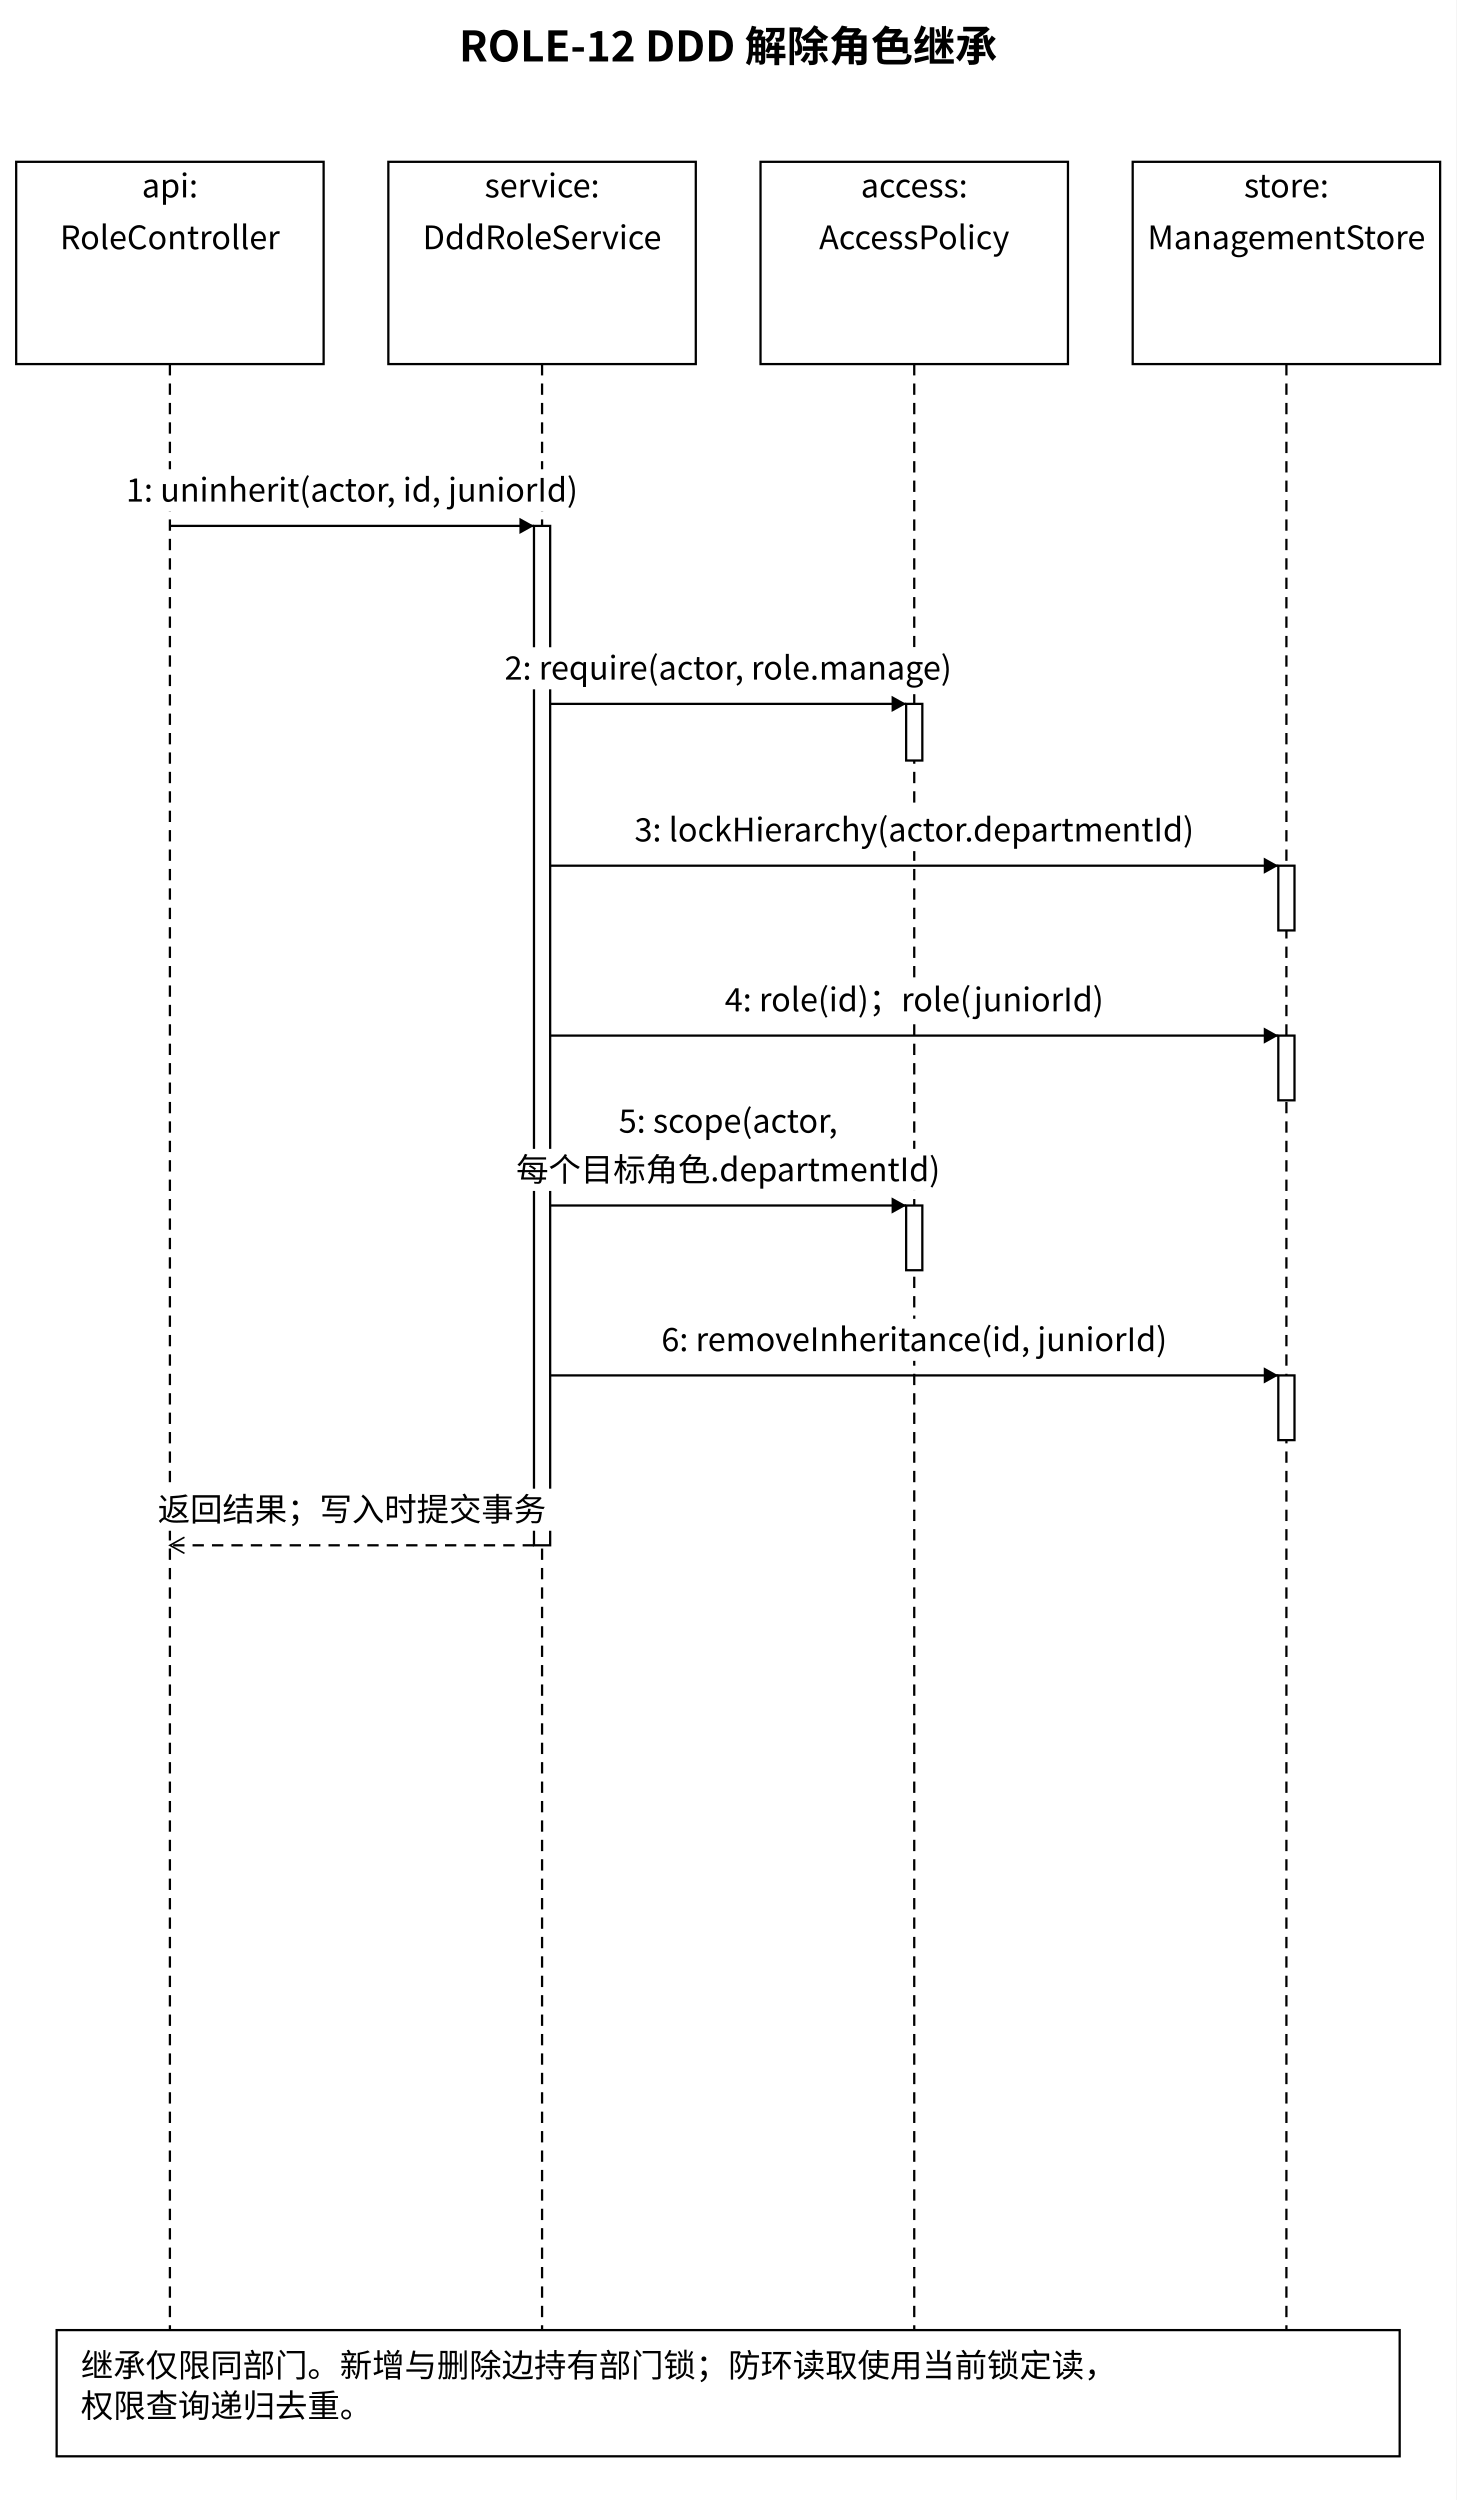
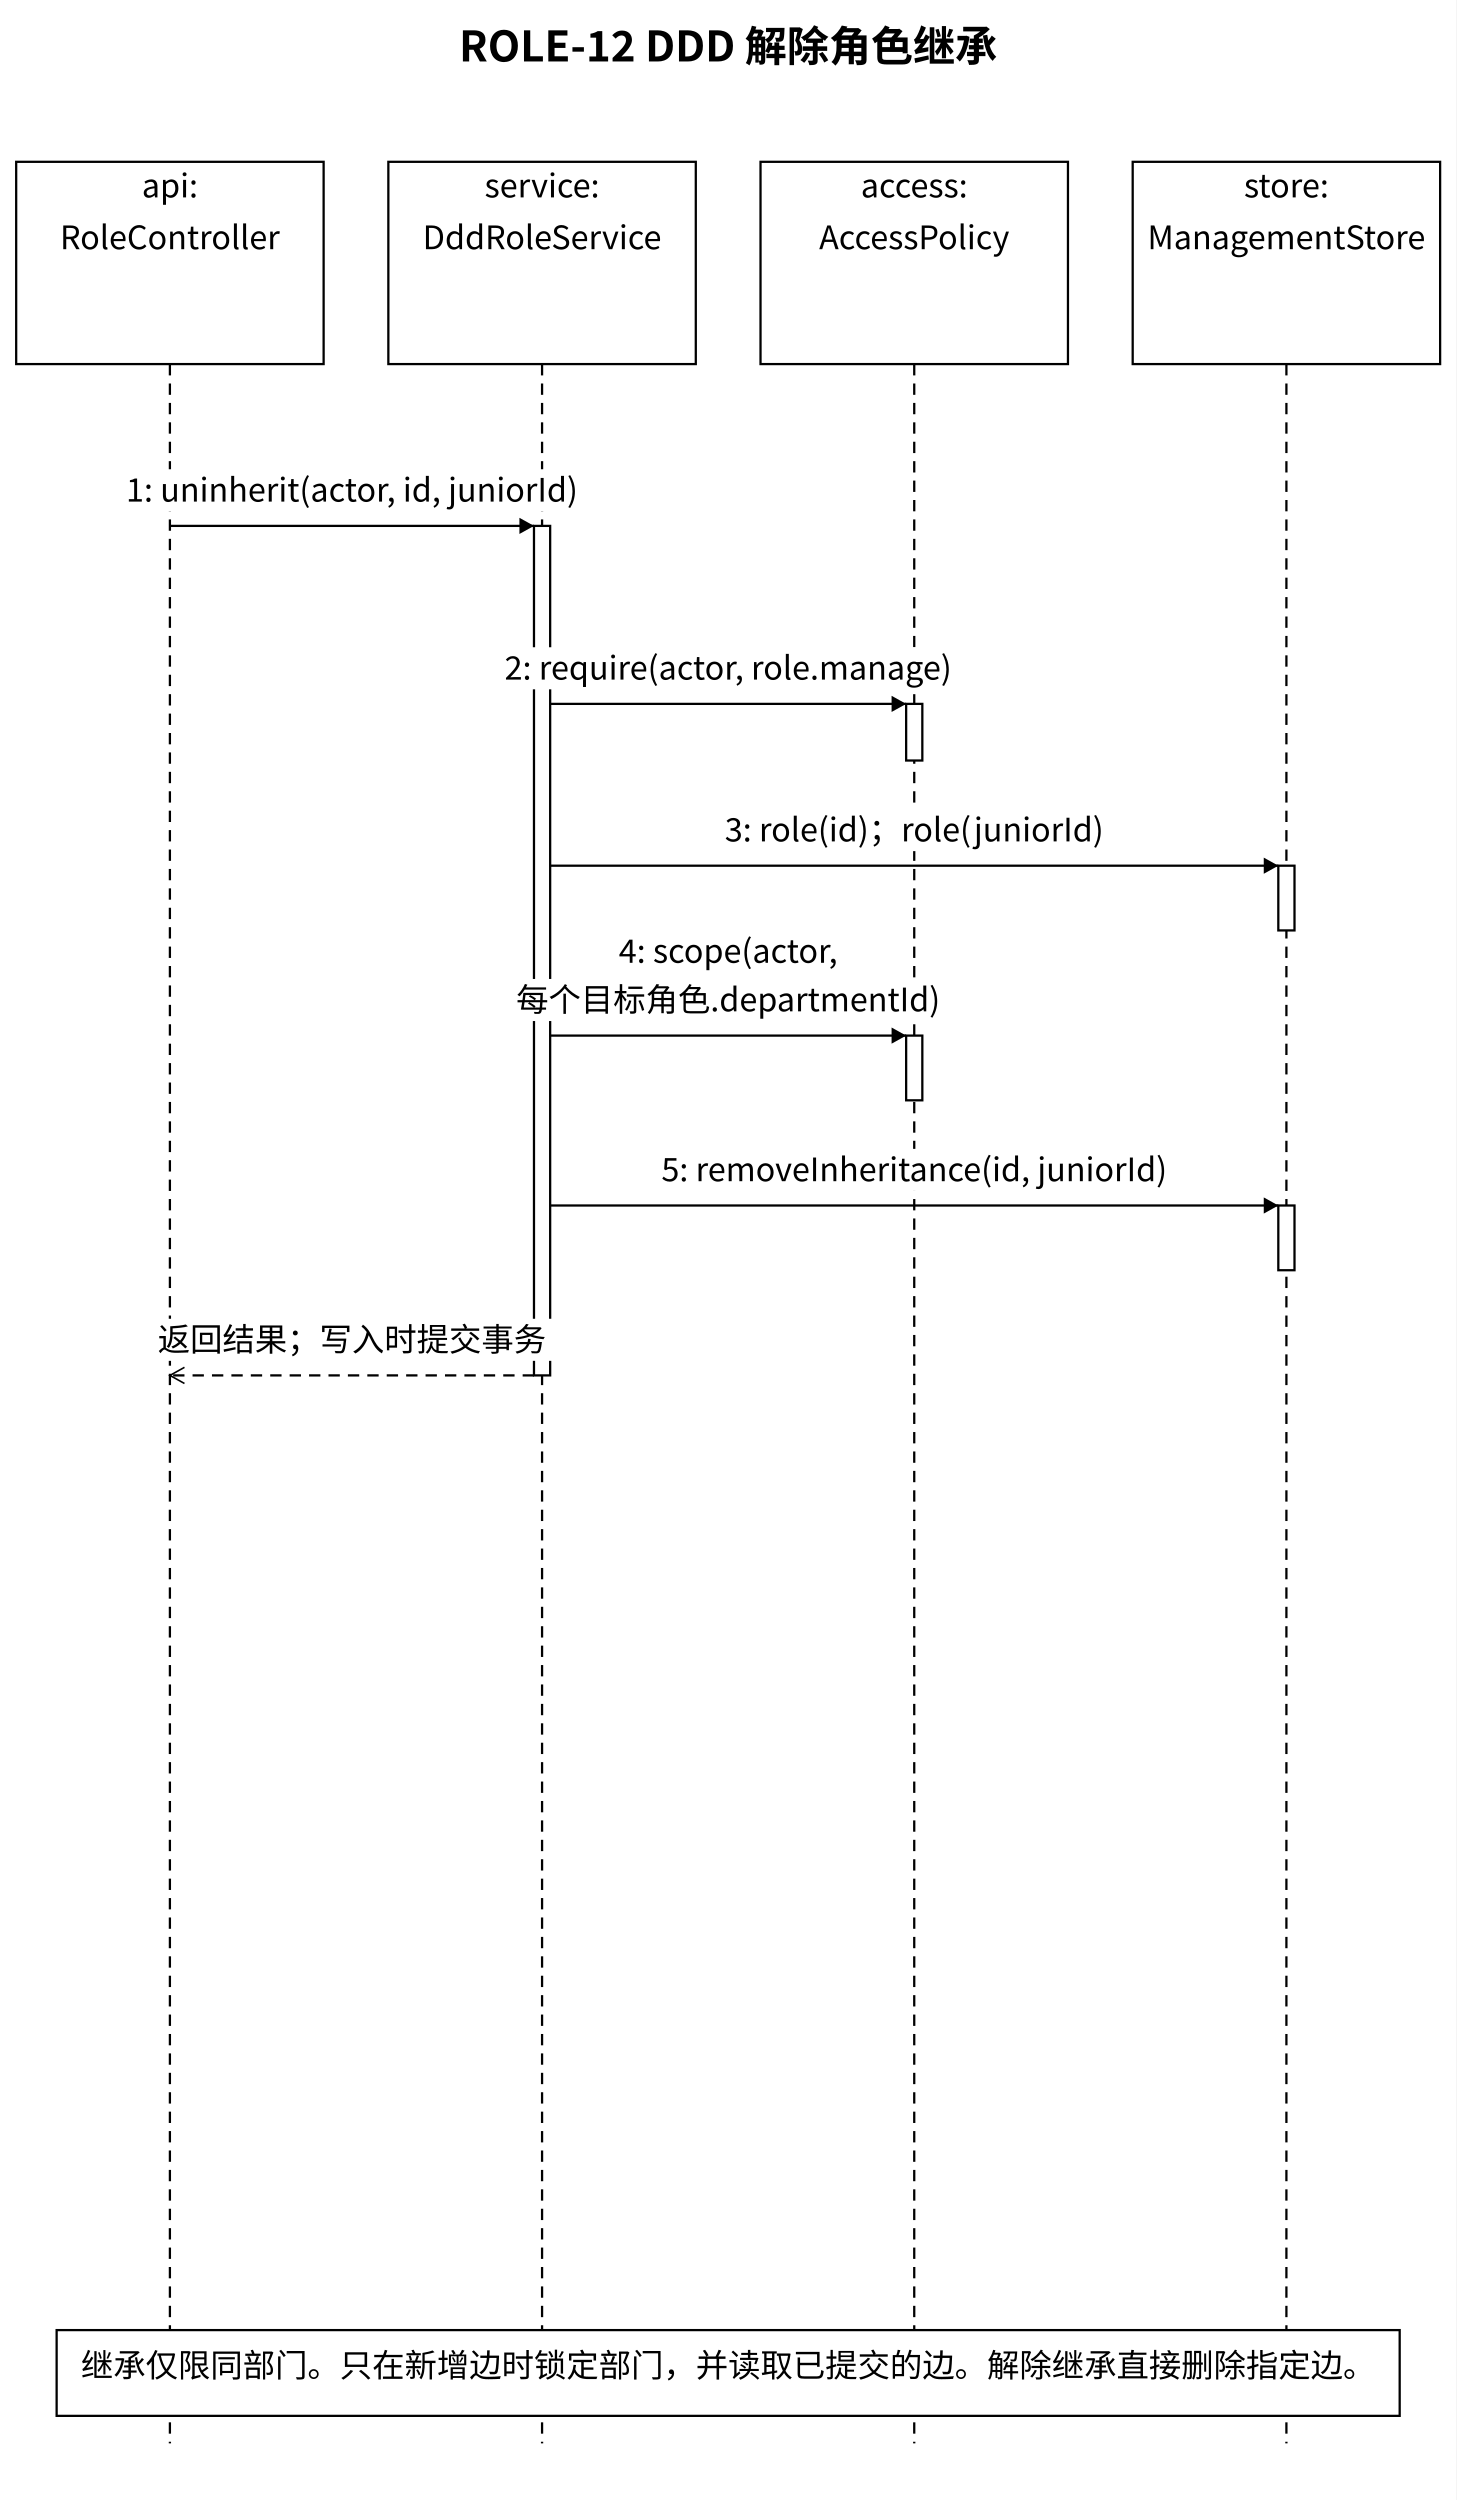
<svg xmlns="http://www.w3.org/2000/svg" width="900" height="1545" viewBox="0 0 900 1545">
  <style>text{font-family:'PingFang SC','Microsoft YaHei','Noto Sans CJK SC',system-ui,sans-serif;fill:black}</style>
  <defs>
    <marker id="open" markerWidth="12" markerHeight="12" refX="10" refY="6" orient="auto" markerUnits="userSpaceOnUse">
      <path d="M1,1 L10,6 L1,11" fill="none" stroke="black" />
    </marker>
    <marker id="filled" markerWidth="12" markerHeight="12" refX="10" refY="6" orient="auto" markerUnits="userSpaceOnUse">
      <path d="M1,1 L10,6 L1,11 Z" fill="black" />
    </marker>
    <marker id="triangle" markerWidth="16" markerHeight="16" refX="14" refY="8" orient="auto" markerUnits="userSpaceOnUse">
      <path d="M1,1 L14,8 L1,15 Z" fill="white" stroke="black" />
    </marker>
  </defs>
  <rect width="100%" height="100%" fill="white" />
  <text x="450.0" y="38" font-size="26" text-anchor="middle" font-weight="600">ROLE-12 DDD 解除角色继承</text>
  <rect x="10" y="100" width="190" height="125" rx="0" fill="white" stroke="black" stroke-width="1.4" />
  <text x="105" y="122" font-size="20" text-anchor="middle" font-weight="400">api:</text>
  <text x="105" y="154" font-size="20" text-anchor="middle" font-weight="400">RoleController</text>
  <path d="M 105,225 L 105,1510" fill="none" stroke="black" stroke-width="1.4" stroke-dasharray="7 5" />
  <rect x="240" y="100" width="190" height="125" rx="0" fill="white" stroke="black" stroke-width="1.4" />
  <text x="335" y="122" font-size="20" text-anchor="middle" font-weight="400">service:</text>
  <text x="335" y="154" font-size="20" text-anchor="middle" font-weight="400">DddRoleService</text>
  <path d="M 335,225 L 335,1510" fill="none" stroke="black" stroke-width="1.4" stroke-dasharray="7 5" />
  <rect x="470" y="100" width="190" height="125" rx="0" fill="white" stroke="black" stroke-width="1.4" />
  <text x="565" y="122" font-size="20" text-anchor="middle" font-weight="400">access:</text>
  <text x="565" y="154" font-size="20" text-anchor="middle" font-weight="400">AccessPolicy</text>
  <path d="M 565,225 L 565,1510" fill="none" stroke="black" stroke-width="1.4" stroke-dasharray="7 5" />
  <rect x="700" y="100" width="190" height="125" rx="0" fill="white" stroke="black" stroke-width="1.4" />
  <text x="795" y="122" font-size="20" text-anchor="middle" font-weight="400">store:</text>
  <text x="795" y="154" font-size="20" text-anchor="middle" font-weight="400">ManagementStore</text>
  <path d="M 795,225 L 795,1510" fill="none" stroke="black" stroke-width="1.4" stroke-dasharray="7 5" />
-   <rect x="330" y="325" width="10" height="630" rx="0" fill="white" stroke="black" stroke-width="1.4" />
+   <rect x="330" y="325" width="10" height="525" rx="0" fill="white" stroke="black" stroke-width="1.4" />
  <path d="M 105,325 L 330,325" fill="none" stroke="black" stroke-width="1.4" marker-end="url(#filled)" />
  <rect x="24.4" y="290" width="386.2" height="26" fill="white" />
  <text x="217.5" y="310" font-size="20" text-anchor="middle" font-weight="400">1: uninherit(actor, id, juniorId)</text>
  <rect x="560" y="435" width="10" height="35" rx="0" fill="white" stroke="black" stroke-width="1.4" />
  <path d="M 340,435 L 560,435" fill="none" stroke="black" stroke-width="1.4" marker-end="url(#filled)" />
  <rect x="274.0" y="400" width="352" height="26" fill="white" />
  <text x="450.0" y="420" font-size="20" text-anchor="middle" font-weight="400">2: require(actor, role.manage)</text>
  <rect x="790" y="535" width="10" height="40" rx="0" fill="white" stroke="black" stroke-width="1.4" />
  <path d="M 340,535 L 790,535" fill="none" stroke="black" stroke-width="1.4" marker-end="url(#filled)" />
-   <rect x="354.8" y="500" width="420.4" height="26" fill="white" />
-   <text x="565.0" y="520" font-size="20" text-anchor="middle" font-weight="400">3: lockHierarchy(actor.departmentId)</text>
-   <rect x="790" y="640" width="10" height="40" rx="0" fill="white" stroke="black" stroke-width="1.4" />
-   <path d="M 340,640 L 790,640" fill="none" stroke="black" stroke-width="1.4" marker-end="url(#filled)" />
-   <rect x="407.5" y="605" width="315" height="26" fill="white" />
-   <text x="565.0" y="625" font-size="20" text-anchor="middle" font-weight="400">4: role(id)；role(juniorId)</text>
-   <rect x="560" y="745" width="10" height="40" rx="0" fill="white" stroke="black" stroke-width="1.4" />
-   <path d="M 340,745 L 560,745" fill="none" stroke="black" stroke-width="1.4" marker-end="url(#filled)" />
-   <rect x="359.5" y="680" width="181" height="26" fill="white" />
-   <text x="450.0" y="700" font-size="20" text-anchor="middle" font-weight="400">5: scope(actor,</text>
-   <rect x="305.2" y="710" width="289.6" height="26" fill="white" />
-   <text x="450.0" y="730" font-size="20" text-anchor="middle" font-weight="400">每个目标角色.departmentId)</text>
-   <rect x="790" y="850" width="10" height="40" rx="0" fill="white" stroke="black" stroke-width="1.4" />
-   <path d="M 340,850 L 790,850" fill="none" stroke="black" stroke-width="1.4" marker-end="url(#filled)" />
-   <rect x="366.2" y="815" width="397.6" height="26" fill="white" />
-   <text x="565.0" y="835" font-size="20" text-anchor="middle" font-weight="400">6: removeInheritance(id, juniorId)</text>
-   <path d="M 330,955 L 105,955" fill="none" stroke="black" stroke-width="1.4" stroke-dasharray="7 5" marker-end="url(#open)" />
-   <rect x="92.5" y="920" width="250" height="26" fill="white" />
-   <text x="217.5" y="940" font-size="20" text-anchor="middle" font-weight="400">返回结果；写入时提交事务</text>
-   <rect x="35" y="1440" width="830" height="78" rx="0" fill="white" stroke="black" stroke-width="1.4" />
-   <text x="50" y="1469" font-size="20" text-anchor="start" font-weight="400">继承仅限同部门。新增与删除边持有部门锁；防环读取使用当前锁定读，</text>
-   <text x="50" y="1494" font-size="20" text-anchor="start" font-weight="400">权限查询递归去重。</text>
+   <rect x="407.5" y="500" width="315" height="26" fill="white" />
+   <text x="565.0" y="520" font-size="20" text-anchor="middle" font-weight="400">3: role(id)；role(juniorId)</text>
+   <rect x="560" y="640" width="10" height="40" rx="0" fill="white" stroke="black" stroke-width="1.4" />
+   <path d="M 340,640 L 560,640" fill="none" stroke="black" stroke-width="1.4" marker-end="url(#filled)" />
+   <rect x="359.5" y="575" width="181" height="26" fill="white" />
+   <text x="450.0" y="595" font-size="20" text-anchor="middle" font-weight="400">4: scope(actor,</text>
+   <rect x="305.2" y="605" width="289.6" height="26" fill="white" />
+   <text x="450.0" y="625" font-size="20" text-anchor="middle" font-weight="400">每个目标角色.departmentId)</text>
+   <rect x="790" y="745" width="10" height="40" rx="0" fill="white" stroke="black" stroke-width="1.4" />
+   <path d="M 340,745 L 790,745" fill="none" stroke="black" stroke-width="1.4" marker-end="url(#filled)" />
+   <rect x="366.2" y="710" width="397.6" height="26" fill="white" />
+   <text x="565.0" y="730" font-size="20" text-anchor="middle" font-weight="400">5: removeInheritance(id, juniorId)</text>
+   <path d="M 330,850 L 105,850" fill="none" stroke="black" stroke-width="1.4" stroke-dasharray="7 5" marker-end="url(#open)" />
+   <rect x="92.5" y="815" width="250" height="26" fill="white" />
+   <text x="217.5" y="835" font-size="20" text-anchor="middle" font-weight="400">返回结果；写入时提交事务</text>
+   <rect x="35" y="1440" width="830" height="53" rx="0" fill="white" stroke="black" stroke-width="1.4" />
+   <text x="50" y="1469" font-size="20" text-anchor="start" font-weight="400">继承仅限同部门。只在新增边时锁定部门，并读取已提交的边。解除继承直接删除指定边。</text>
</svg>
